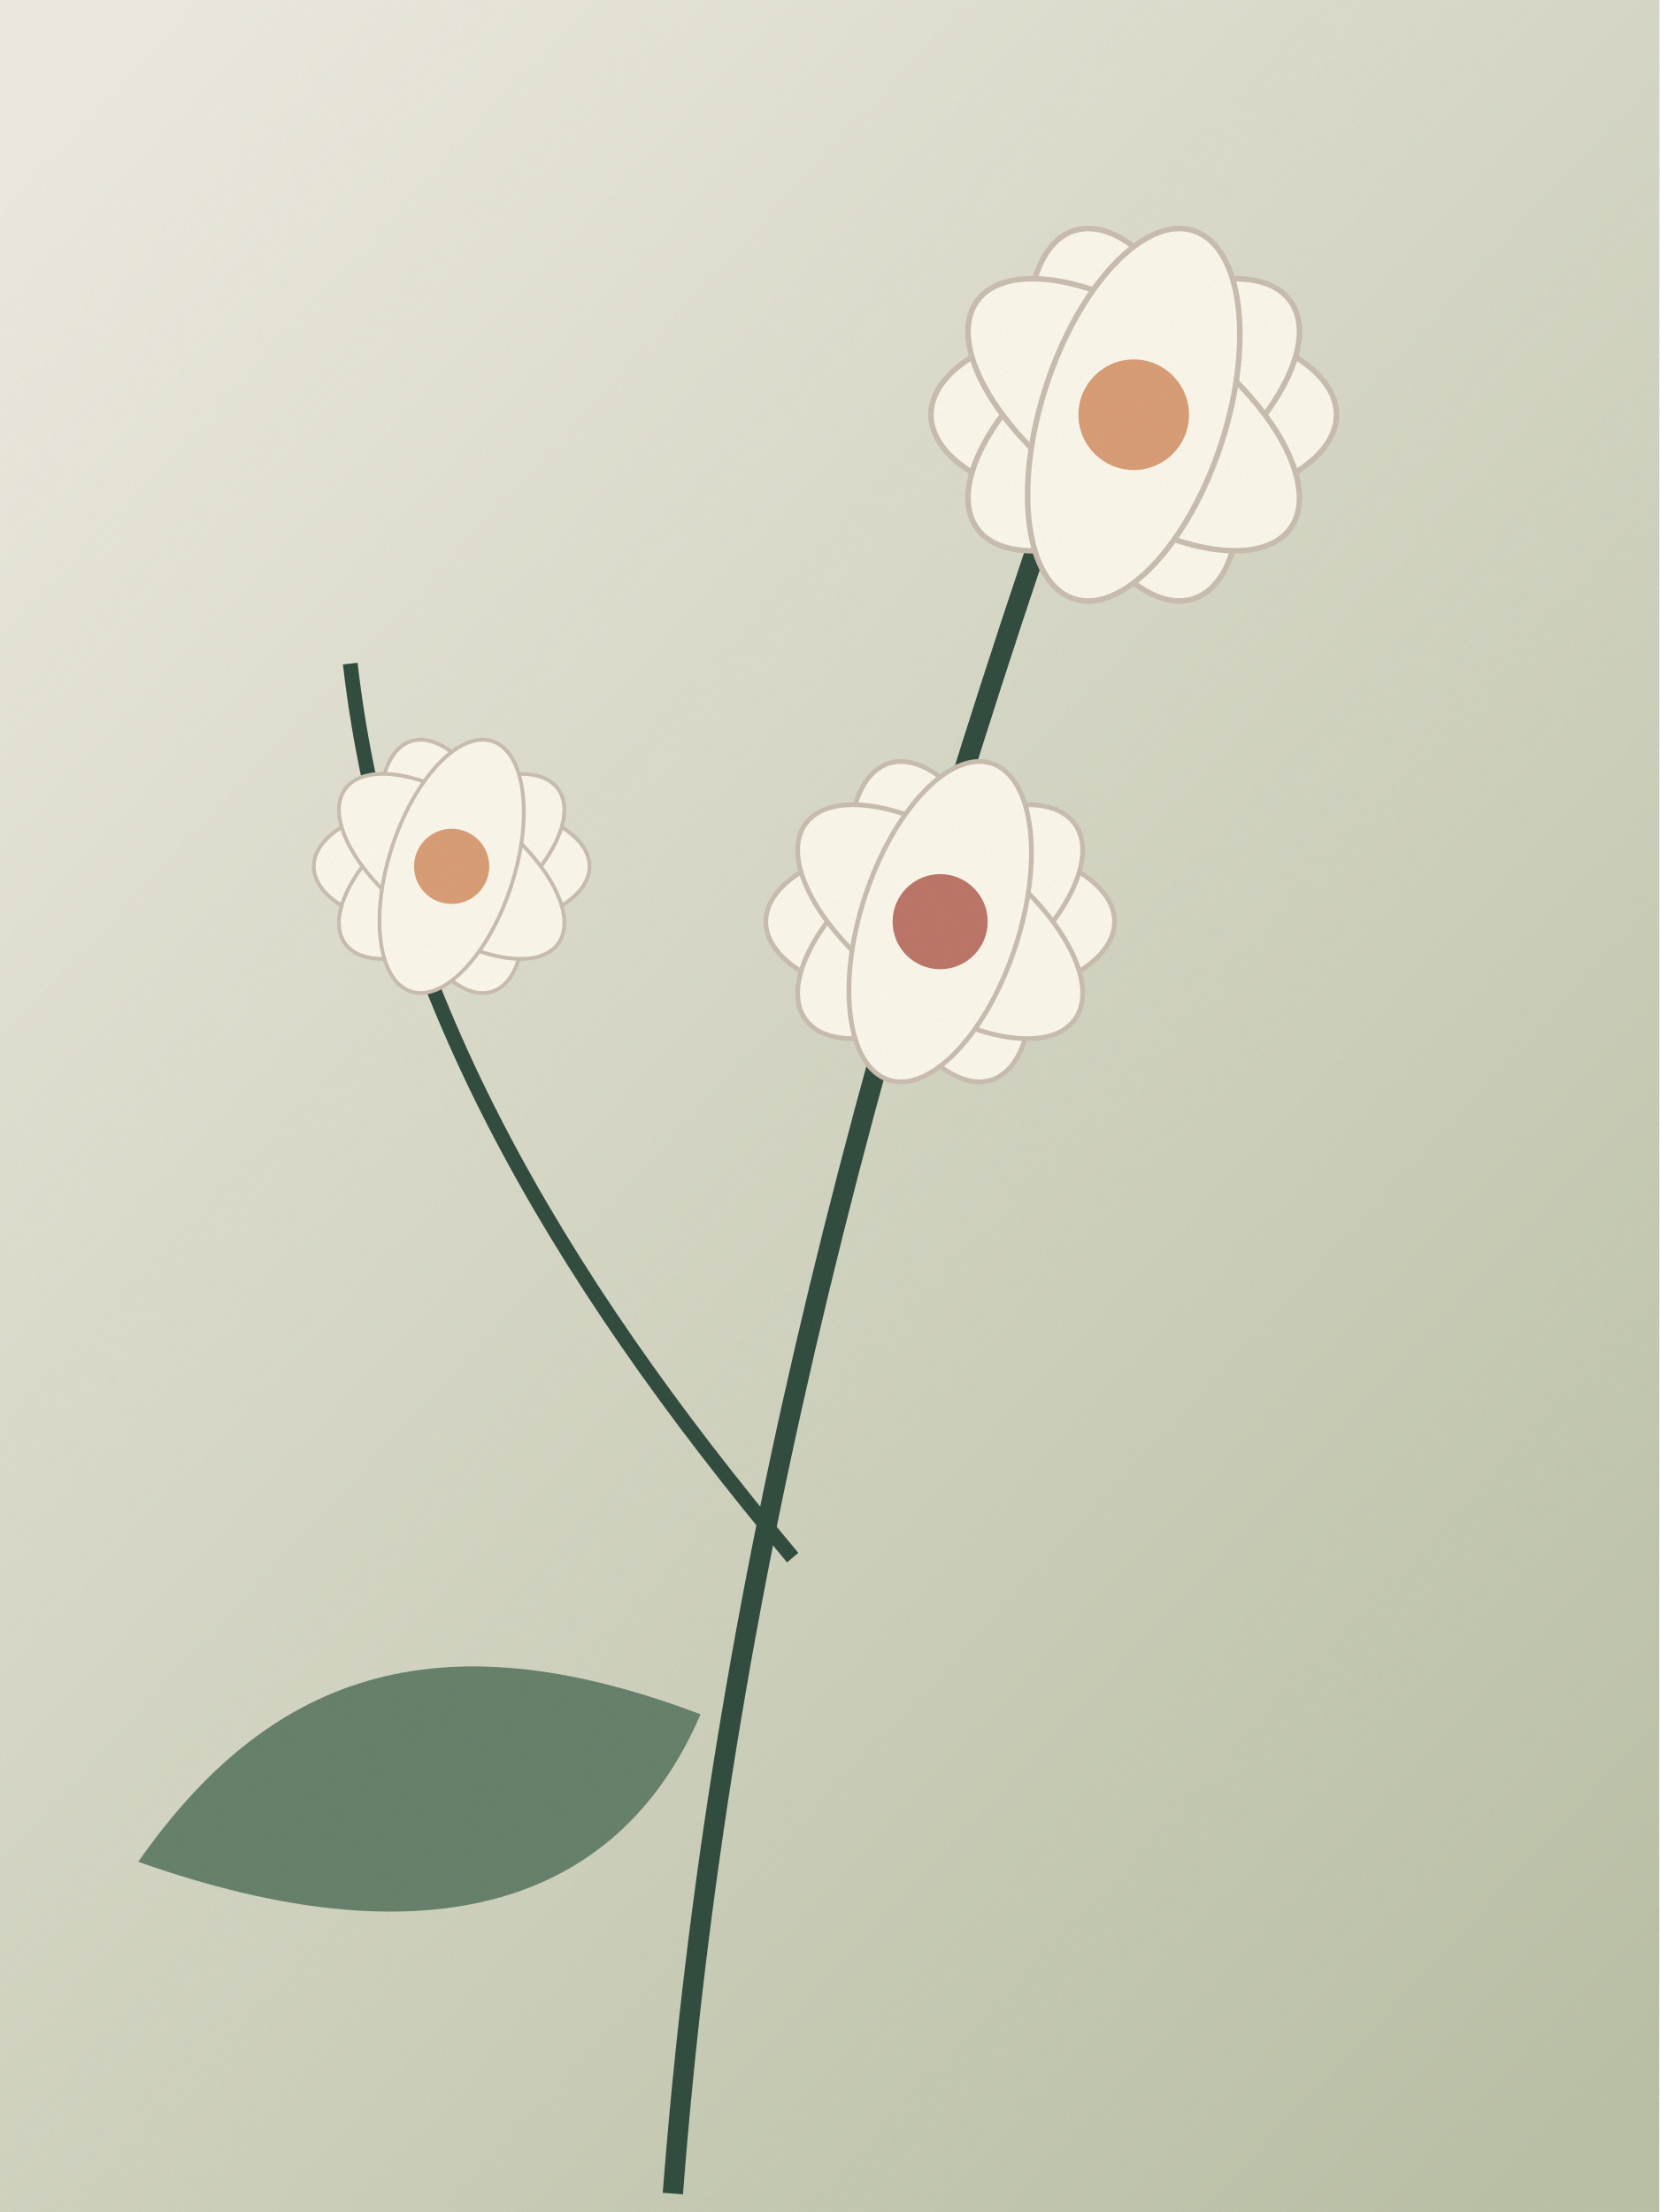
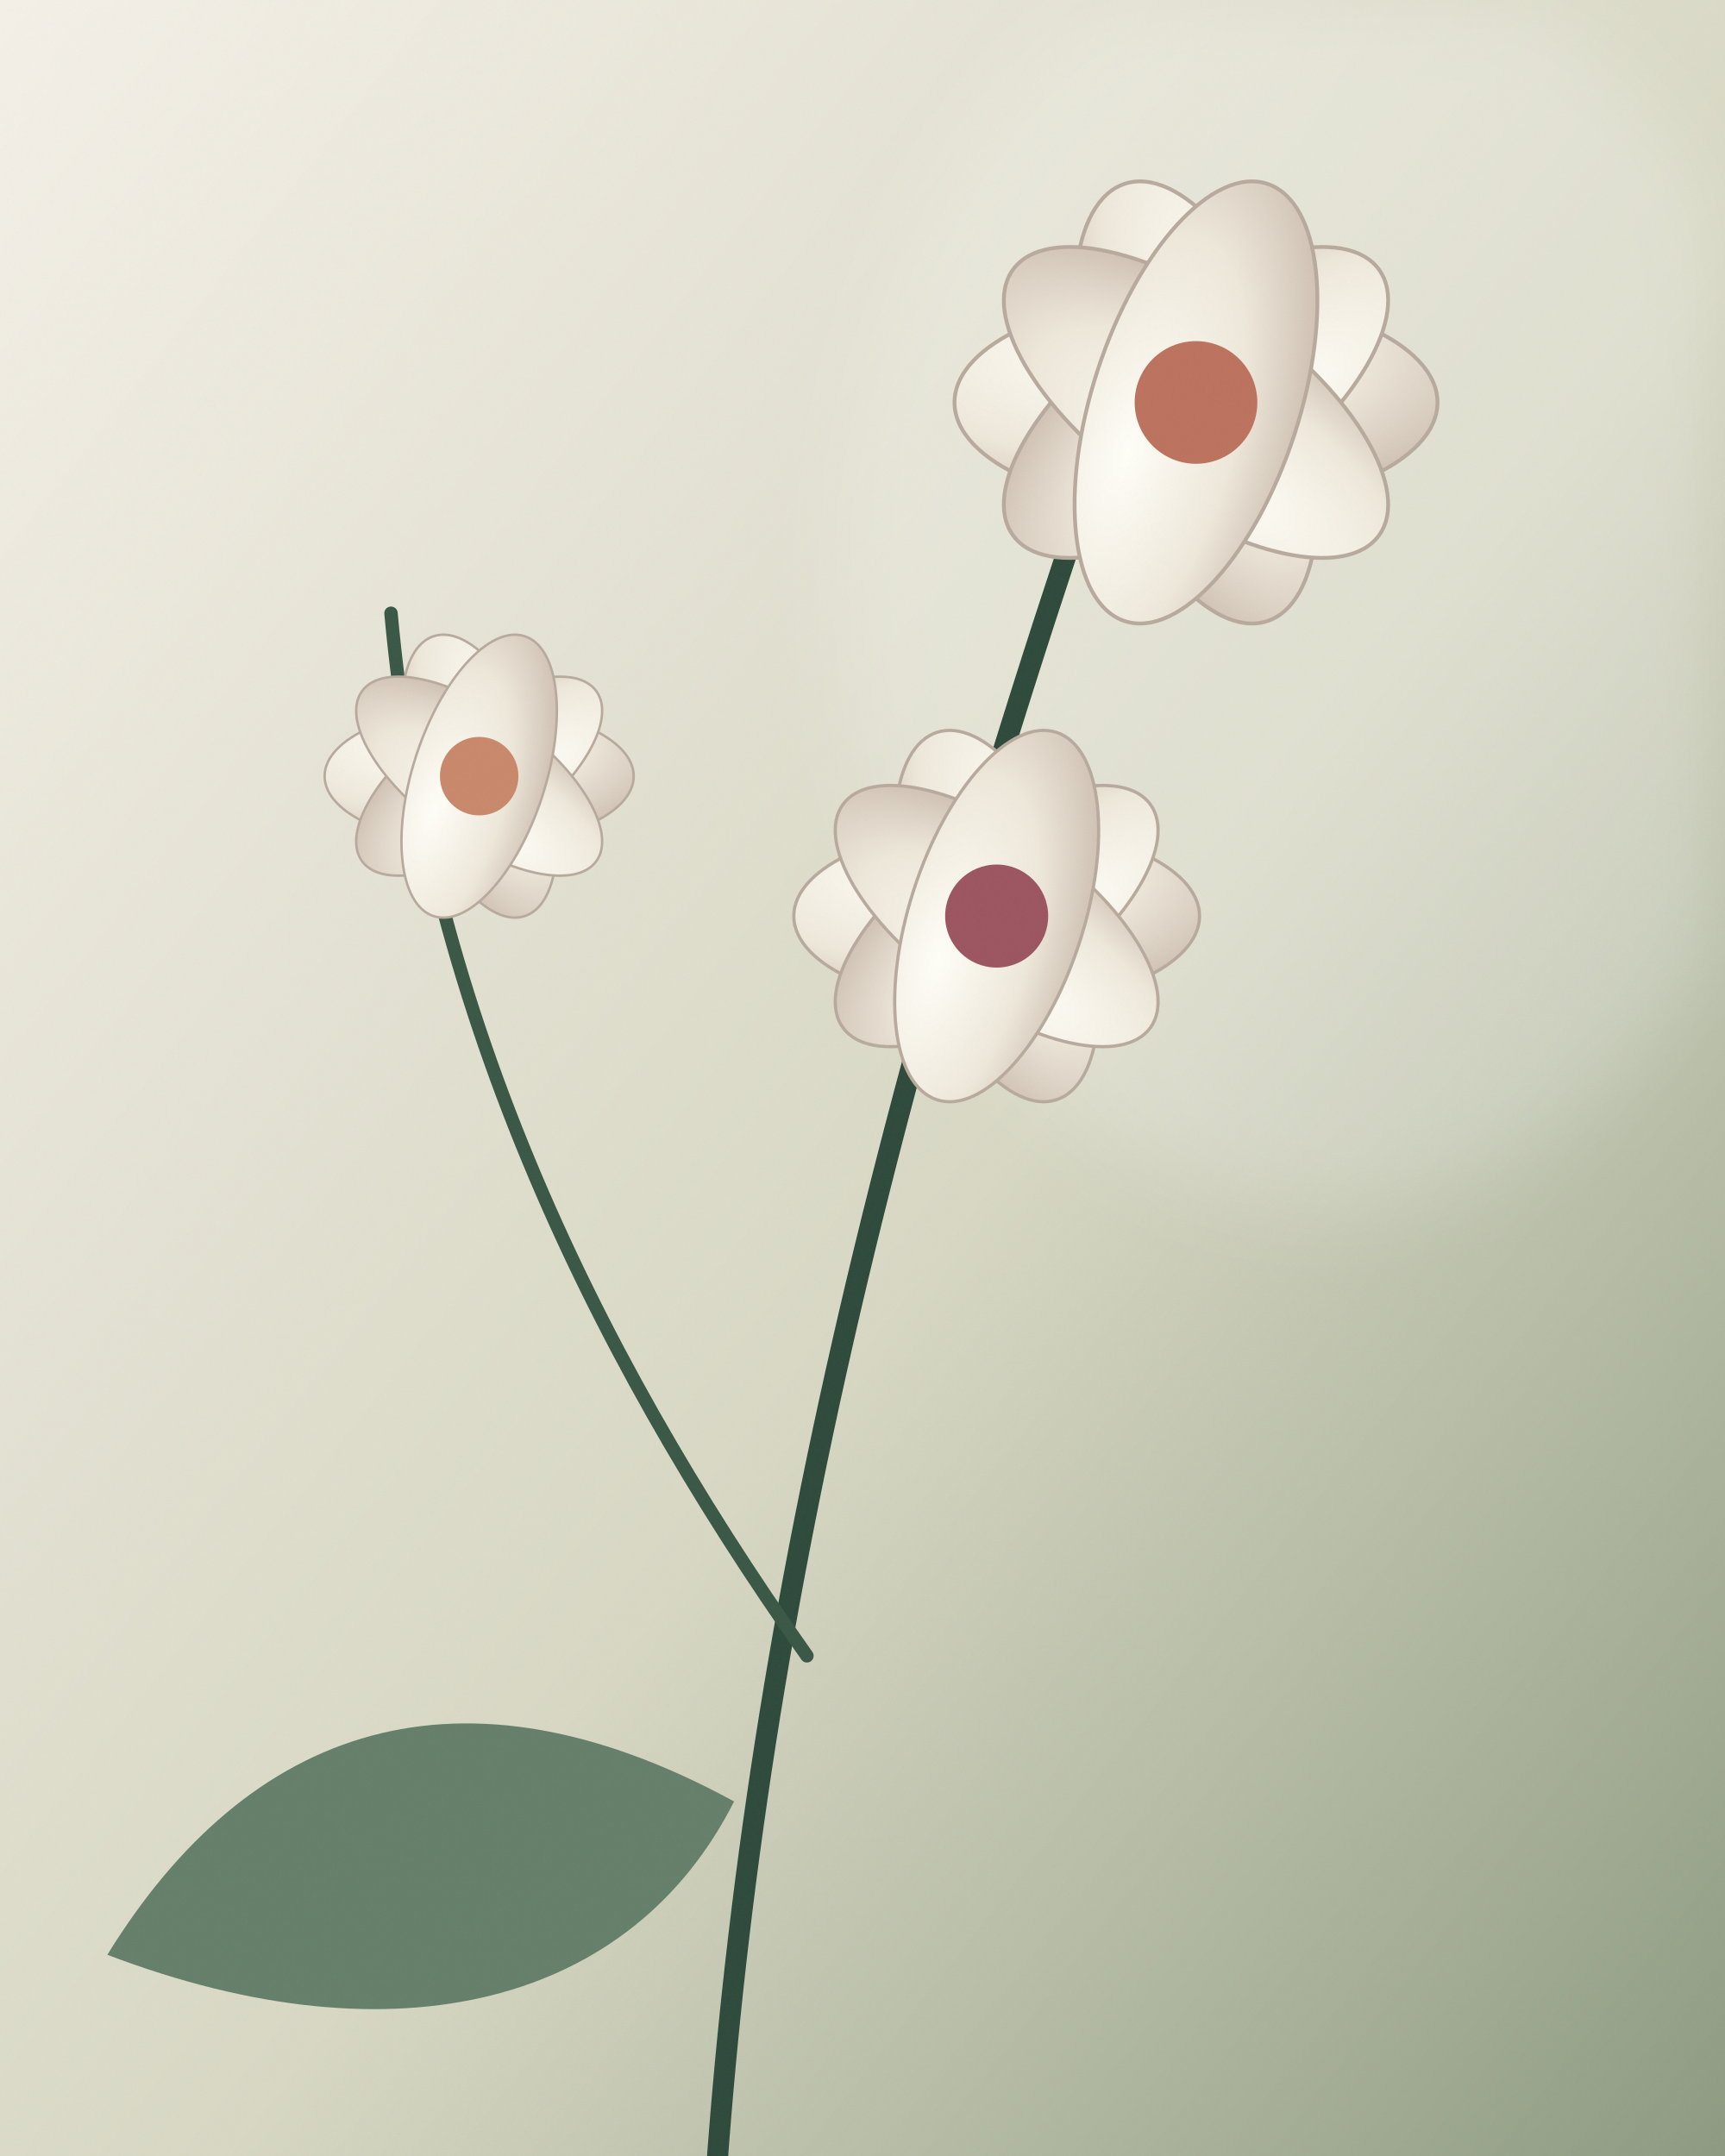
- <svg xmlns="http://www.w3.org/2000/svg" viewBox="0 0 900 1200">
+ <svg xmlns="http://www.w3.org/2000/svg" viewBox="0 0 900 1125">
  <defs>
-     <linearGradient id="bg" x1=".1" y1="0" x2=".9" y2="1">
-       <stop stop-color="#ece8de" />
-       <stop offset="1" stop-color="#b9c0a5" />
+     <linearGradient id="bg" x1="0" y1="0" x2="1" y2="1">
+       <stop stop-color="#f4f0e8" />
+       <stop offset=".56" stop-color="#d8d8c4" />
+       <stop offset="1" stop-color="#8e9b82" />
    </linearGradient>
+     <radialGradient id="petal" cx="35%" cy="26%" r="85%">
+       <stop stop-color="#fffef8" />
+       <stop offset=".58" stop-color="#eee8da" />
+       <stop offset="1" stop-color="#c9b9ac" />
+     </radialGradient>
+     <filter id="shadow">
+       <feGaussianBlur stdDeviation="20" />
+     </filter>
    <filter id="grain">
-       <feTurbulence baseFrequency=".7" numOctaves="2" seed="3" />
-       <feColorMatrix values="1 0 0 0 0 0 1 0 0 0 0 0 1 0 0 0 0 0 .05 0" />
+       <feTurbulence baseFrequency=".7" numOctaves="3" seed="5" />
+       <feColorMatrix values="1 0 0 0 0 0 1 0 0 0 0 0 1 0 0 0 0 0 .04 0" />
    </filter>
  </defs>
-   <rect width="900" height="1200" fill="url(#bg)" />
-   <path d="M365 1190C390 865 470 550 610 160" stroke="#314c3e" stroke-width="11" fill="none" />
-   <path d="M430 845C300 690 210 535 190 360" stroke="#314c3e" stroke-width="8" fill="none" />
-   <g fill="#f9f5e9" stroke="#c8bcae" stroke-width="3">
-     <g transform="translate(615 225)">
-       <ellipse rx="110" ry="52" transform="rotate(0)" />
-       <ellipse rx="105" ry="50" transform="rotate(72)" />
-       <ellipse rx="105" ry="50" transform="rotate(144)" />
-       <ellipse rx="105" ry="50" transform="rotate(216)" />
-       <ellipse rx="105" ry="50" transform="rotate(288)" />
-       <circle r="30" fill="#d79c75" stroke="none" />
+   <rect width="900" height="1125" fill="url(#bg)" />
+   <ellipse cx="690" cy="300" rx="250" ry="330" fill="#ffffff" opacity=".2" filter="url(#shadow)" />
+   <path d="M372 1160C390 870 455 566 612 128" fill="none" stroke="#2f4b3c" stroke-width="11" stroke-linecap="round" />
+   <path d="M421 864C305 700 222 520 204 320" fill="none" stroke="#3b5847" stroke-width="7" stroke-linecap="round" />
+   <g fill="url(#petal)" stroke="#b8aa9d" stroke-width="2">
+     <g transform="translate(624 210)">
+       <ellipse rx="126" ry="56" />
+       <ellipse rx="120" ry="54" transform="rotate(72)" />
+       <ellipse rx="118" ry="52" transform="rotate(144)" />
+       <ellipse rx="118" ry="52" transform="rotate(216)" />
+       <ellipse rx="120" ry="54" transform="rotate(288)" />
+       <circle r="32" fill="#bc735f" stroke="none" />
    </g>
-     <g transform="translate(510 500) scale(.86)">
-       <ellipse rx="110" ry="52" />
-       <ellipse rx="105" ry="50" transform="rotate(72)" />
-       <ellipse rx="105" ry="50" transform="rotate(144)" />
-       <ellipse rx="105" ry="50" transform="rotate(216)" />
-       <ellipse rx="105" ry="50" transform="rotate(288)" />
-       <circle r="30" fill="#bb7567" stroke="none" />
+     <g transform="translate(520 478) scale(.84)">
+       <ellipse rx="126" ry="56" />
+       <ellipse rx="120" ry="54" transform="rotate(72)" />
+       <ellipse rx="118" ry="52" transform="rotate(144)" />
+       <ellipse rx="118" ry="52" transform="rotate(216)" />
+       <ellipse rx="120" ry="54" transform="rotate(288)" />
+       <circle r="32" fill="#9c5661" stroke="none" />
    </g>
-     <g transform="translate(245 470) scale(.68)">
-       <ellipse rx="110" ry="52" />
-       <ellipse rx="105" ry="50" transform="rotate(72)" />
-       <ellipse rx="105" ry="50" transform="rotate(144)" />
-       <ellipse rx="105" ry="50" transform="rotate(216)" />
-       <ellipse rx="105" ry="50" transform="rotate(288)" />
-       <circle r="30" fill="#d79c75" stroke="none" />
+     <g transform="translate(250 405) scale(.64)">
+       <ellipse rx="126" ry="56" />
+       <ellipse rx="120" ry="54" transform="rotate(72)" />
+       <ellipse rx="118" ry="52" transform="rotate(144)" />
+       <ellipse rx="118" ry="52" transform="rotate(216)" />
+       <ellipse rx="120" ry="54" transform="rotate(288)" />
+       <circle r="32" fill="#c9896c" stroke="none" />
    </g>
  </g>
-   <path d="M380 930C235 875 145 910 75 1010C230 1065 335 1035 380 930Z" fill="#66806a" />
-   <rect width="900" height="1200" filter="url(#grain)" />
+   <path d="M383 940C240 862 130 900 56 1020C208 1078 330 1045 383 940Z" fill="#65806b" />
+   <rect width="900" height="1125" filter="url(#grain)" opacity=".85" />
</svg>
